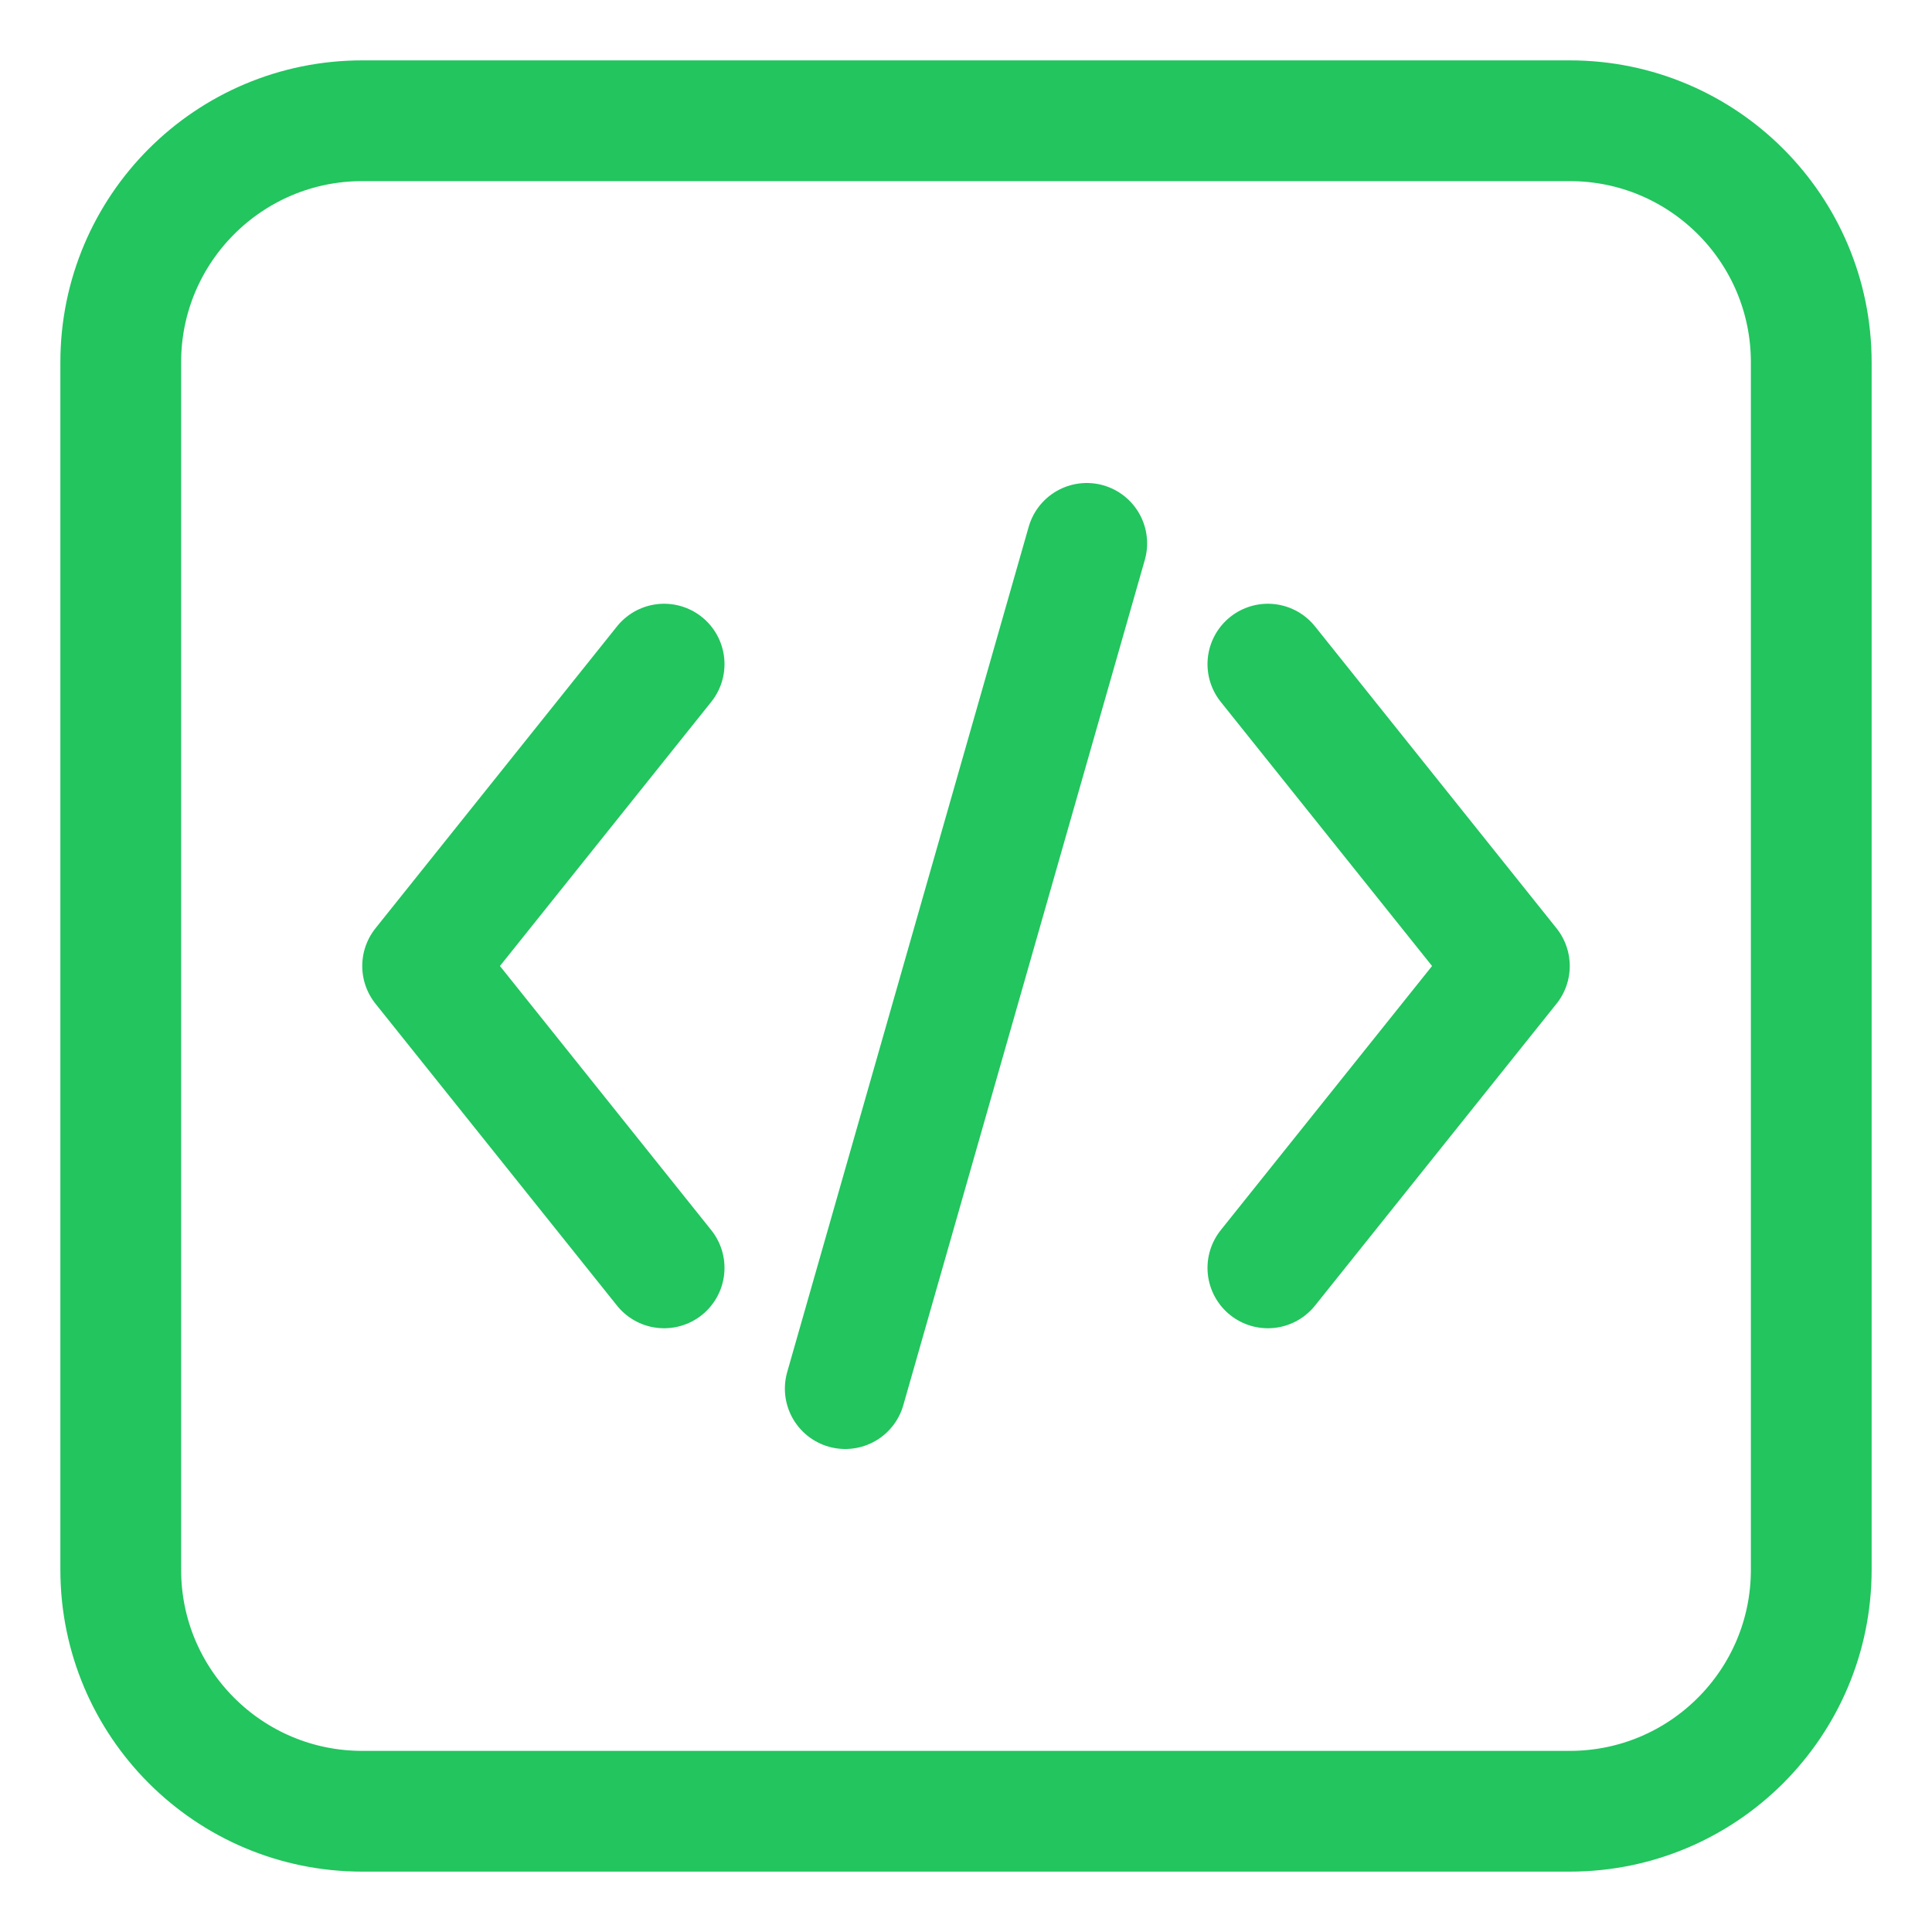
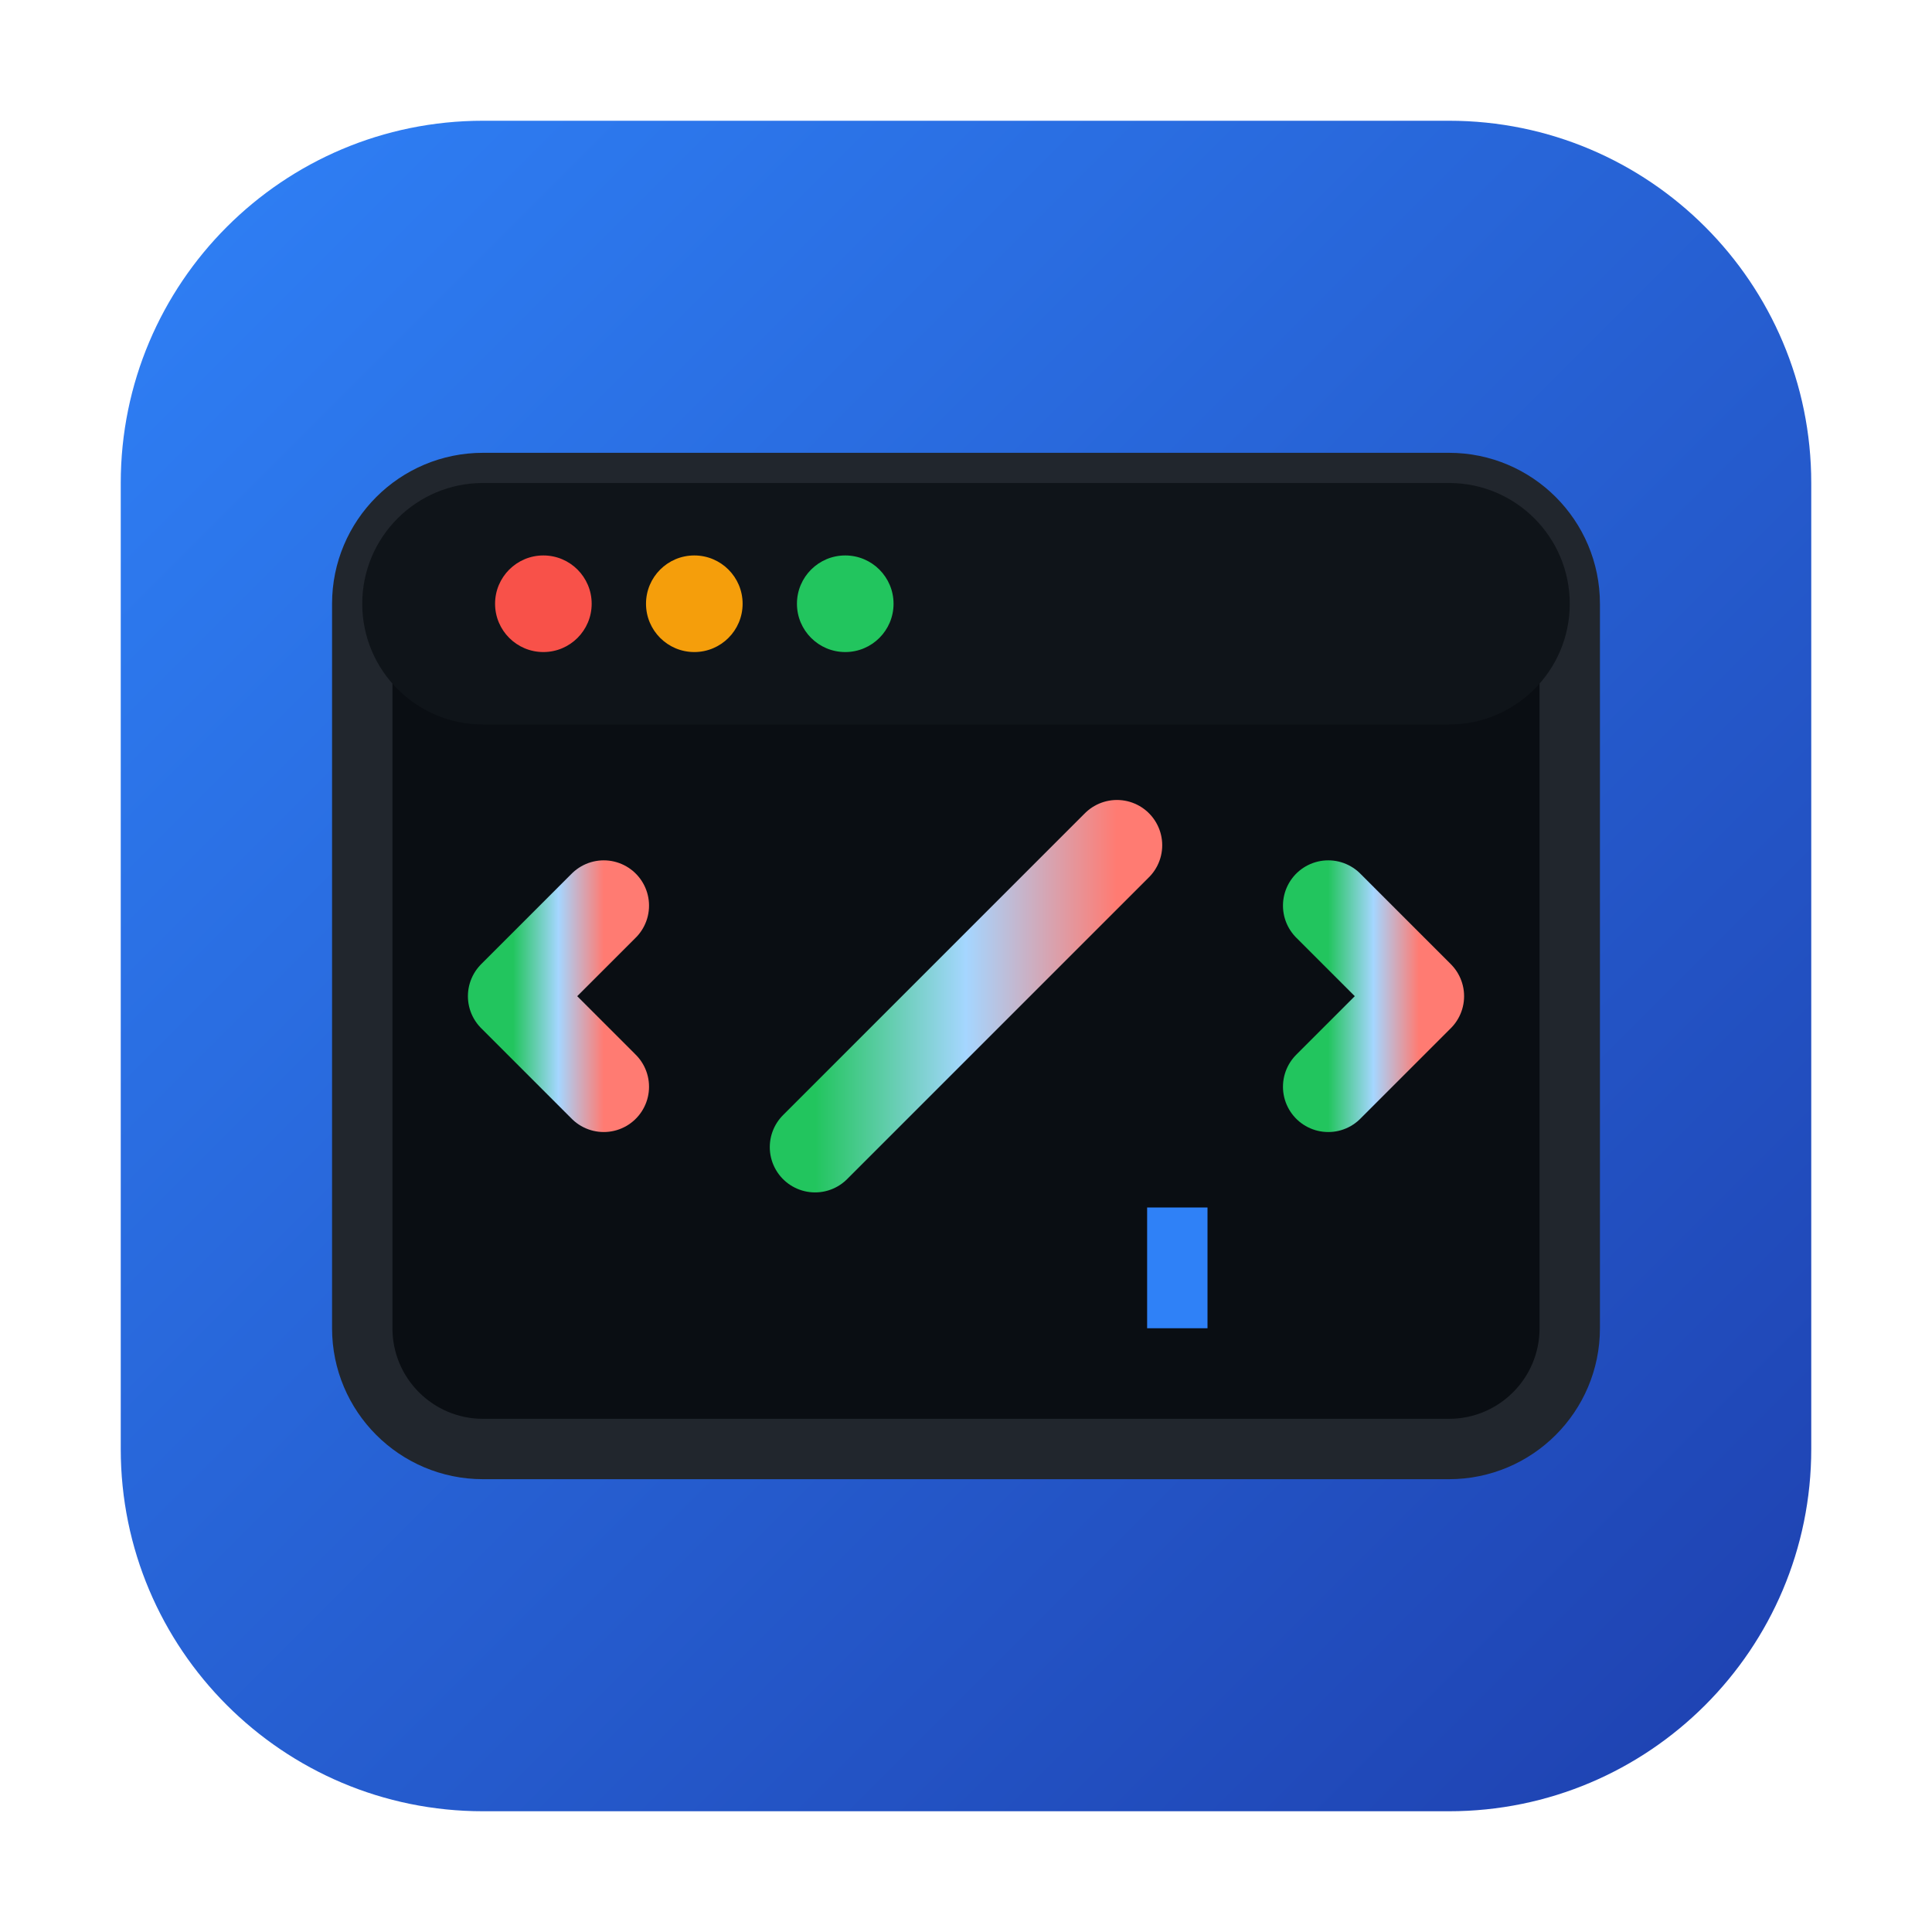
- <svg xmlns="http://www.w3.org/2000/svg" width="32" height="32" viewBox="0 0 32 32" fill="none" stroke="#22c55e" stroke-width="2" stroke-linecap="round" stroke-linejoin="round" role="img" aria-labelledby="codeIconTitle codeIconDesc">
-   <rect x="2" y="2" width="28" height="28" rx="4" ry="4" />
-   <polyline points="11 11 7 16 11 21" />
-   <polyline points="21 11 25 16 21 21" />
-   <line x1="14" y1="23" x2="18" y2="9" />
+ <svg xmlns="http://www.w3.org/2000/svg" width="32" height="32" viewBox="0 0 32 32" fill="none" role="img" aria-labelledby="codeIconTitle codeIconDesc">
+   <defs>
+     <linearGradient id="bgGradient" x1="0%" y1="0%" x2="100%" y2="100%">
+       <stop offset="0%" stop-color="#2f81f7" />
+       <stop offset="100%" stop-color="#1e40af" />
+     </linearGradient>
+     <linearGradient id="codeGradient" x1="0%" y1="0%" x2="100%" y2="0%">
+       <stop offset="0%" stop-color="#22c55e" />
+       <stop offset="50%" stop-color="#a5d6ff" />
+       <stop offset="100%" stop-color="#ff7b72" />
+     </linearGradient>
+   </defs>
+   <rect x="2" y="2" width="28" height="28" rx="6" ry="6" fill="url(#bgGradient)" />
+   <rect x="6" y="8" width="20" height="16" rx="2" ry="2" fill="#0a0e13" stroke="#21262d" stroke-width="1" />
+   <rect x="6" y="8" width="20" height="4" rx="2" ry="2" fill="#0f1419" />
+   <circle cx="9" cy="10" r="0.8" fill="#f85149" />
+   <circle cx="11.5" cy="10" r="0.8" fill="#f59e0b" />
+   <circle cx="14" cy="10" r="0.8" fill="#22c55e" />
+   <path d="M10 15 L8.5 16.5 L10 18" stroke="url(#codeGradient)" stroke-width="1.5" stroke-linecap="round" stroke-linejoin="round" fill="none" />
+   <path d="M22 15 L23.5 16.5 L22 18" stroke="url(#codeGradient)" stroke-width="1.5" stroke-linecap="round" stroke-linejoin="round" fill="none" />
+   <line x1="13.5" y1="19" x2="18.5" y2="14" stroke="url(#codeGradient)" stroke-width="1.5" stroke-linecap="round" />
+   <rect x="19" y="20" width="1" height="2" fill="#2f81f7" />
</svg>
